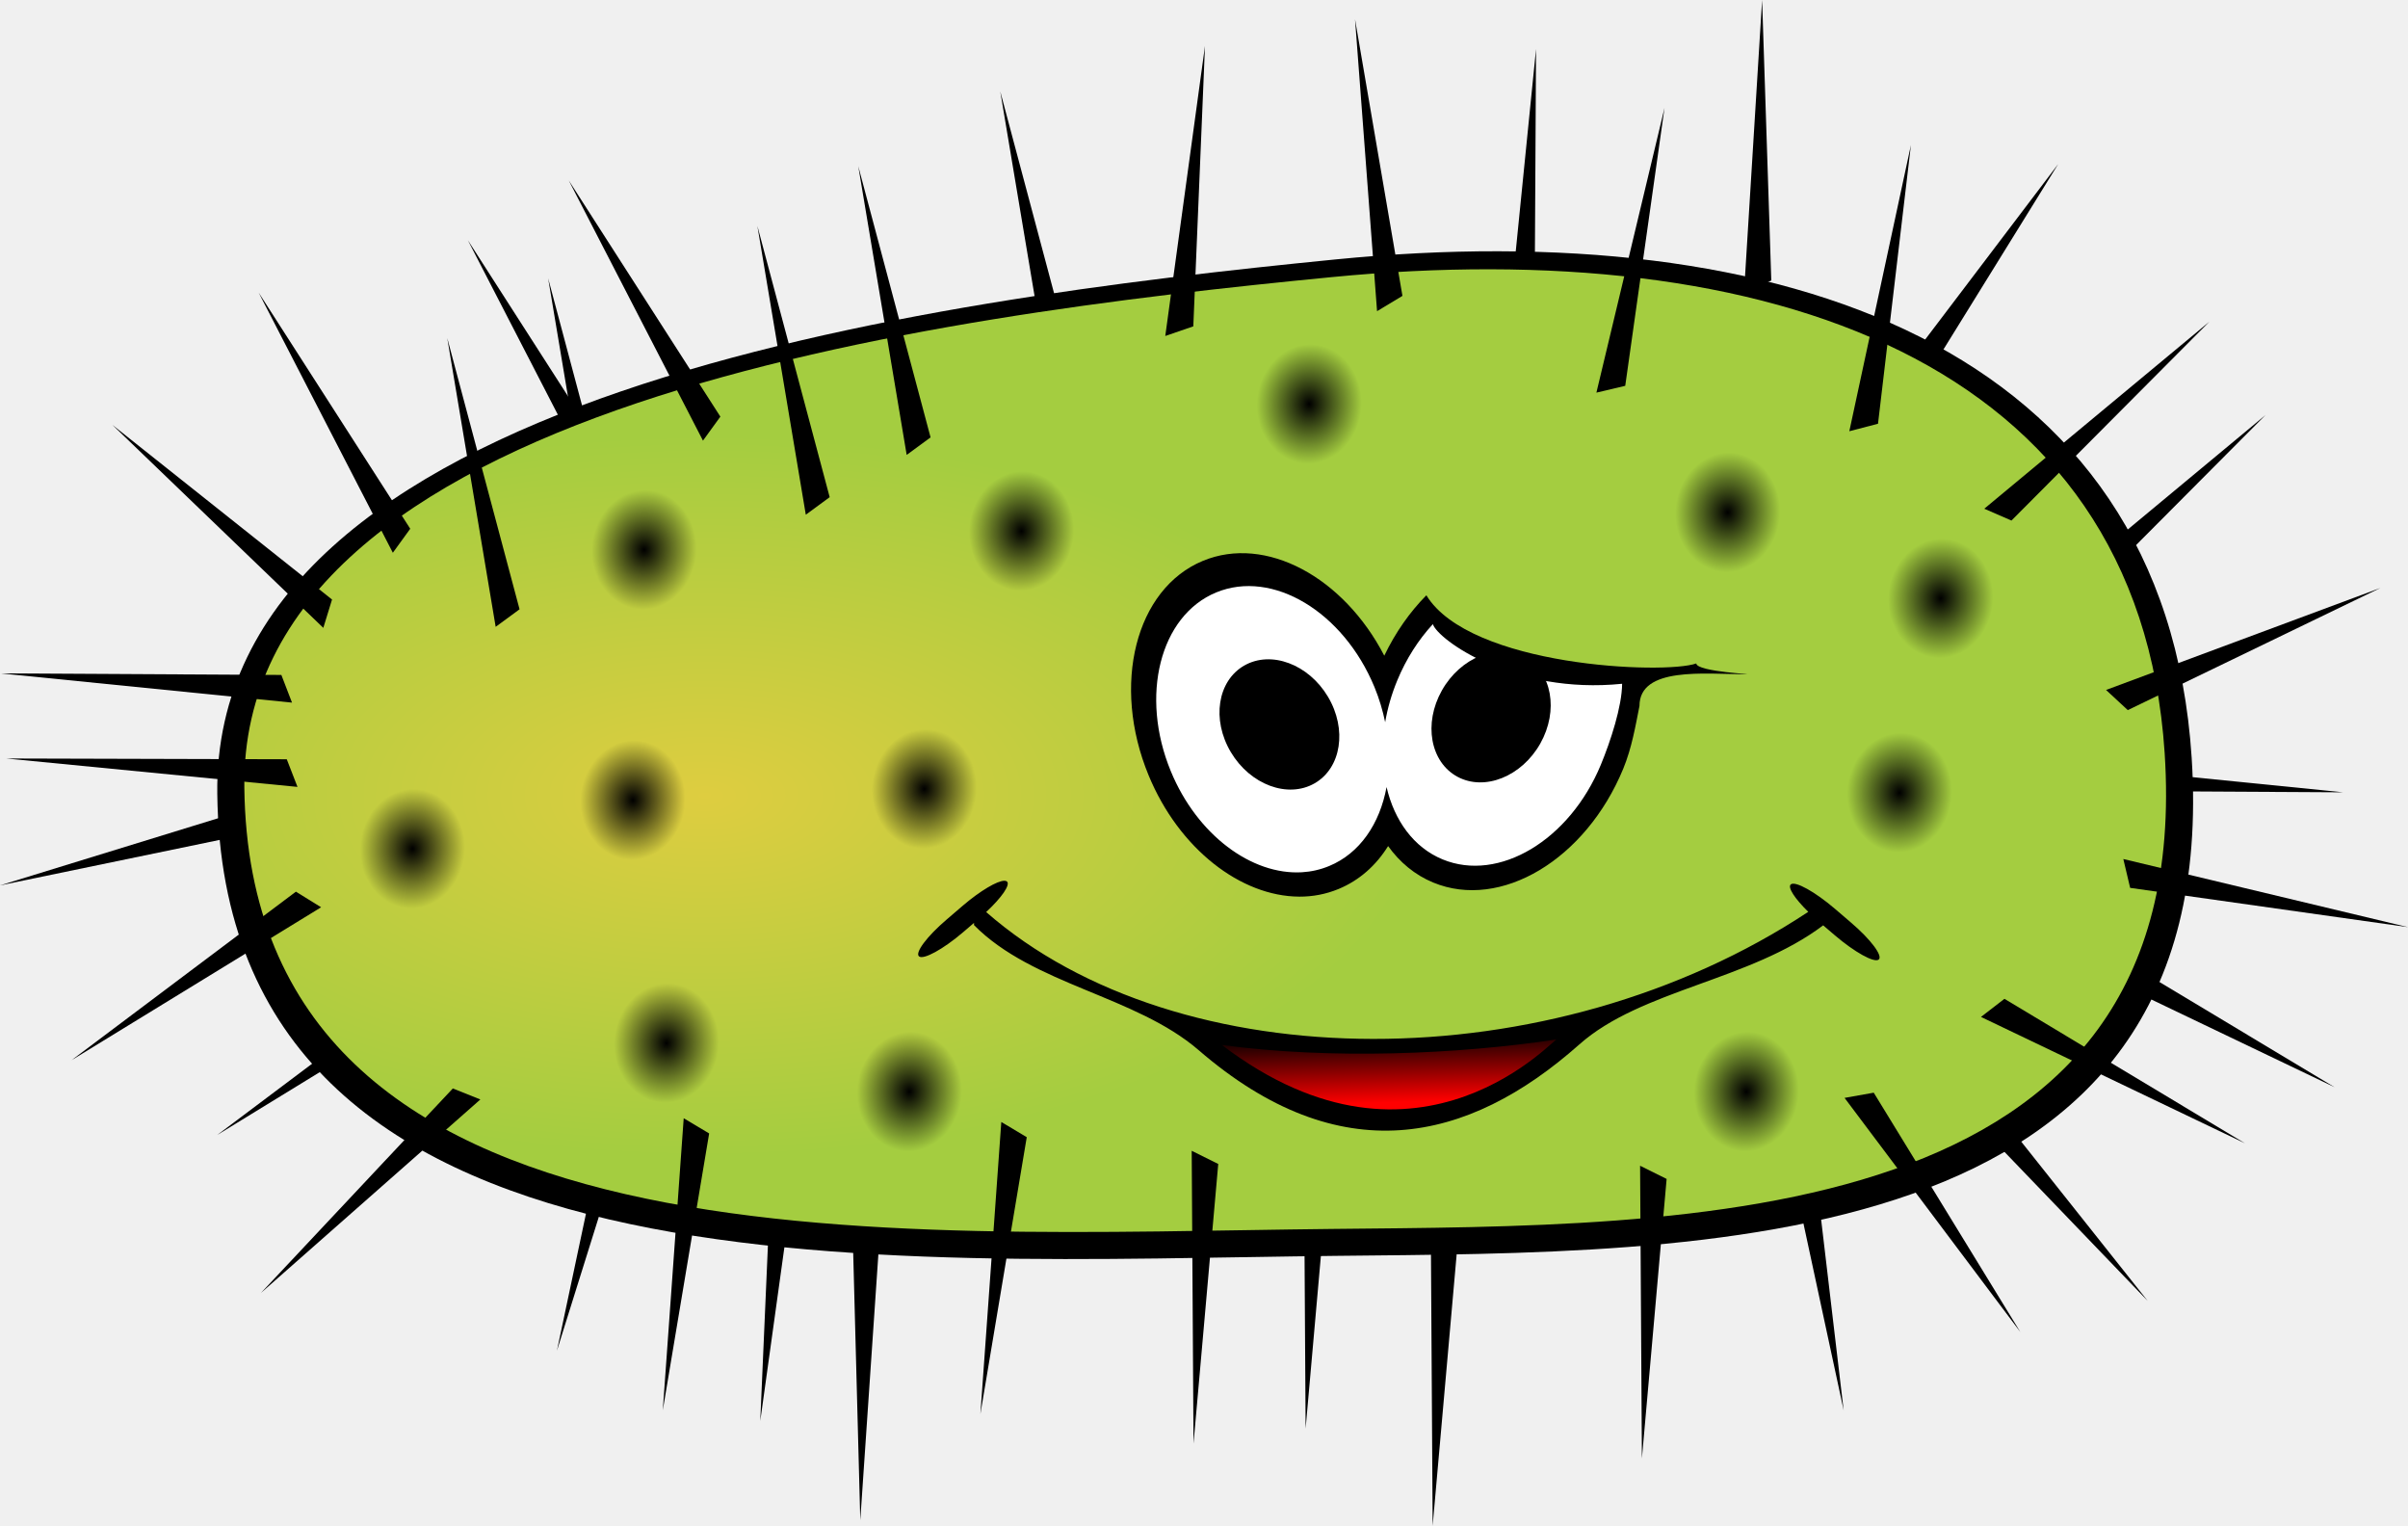
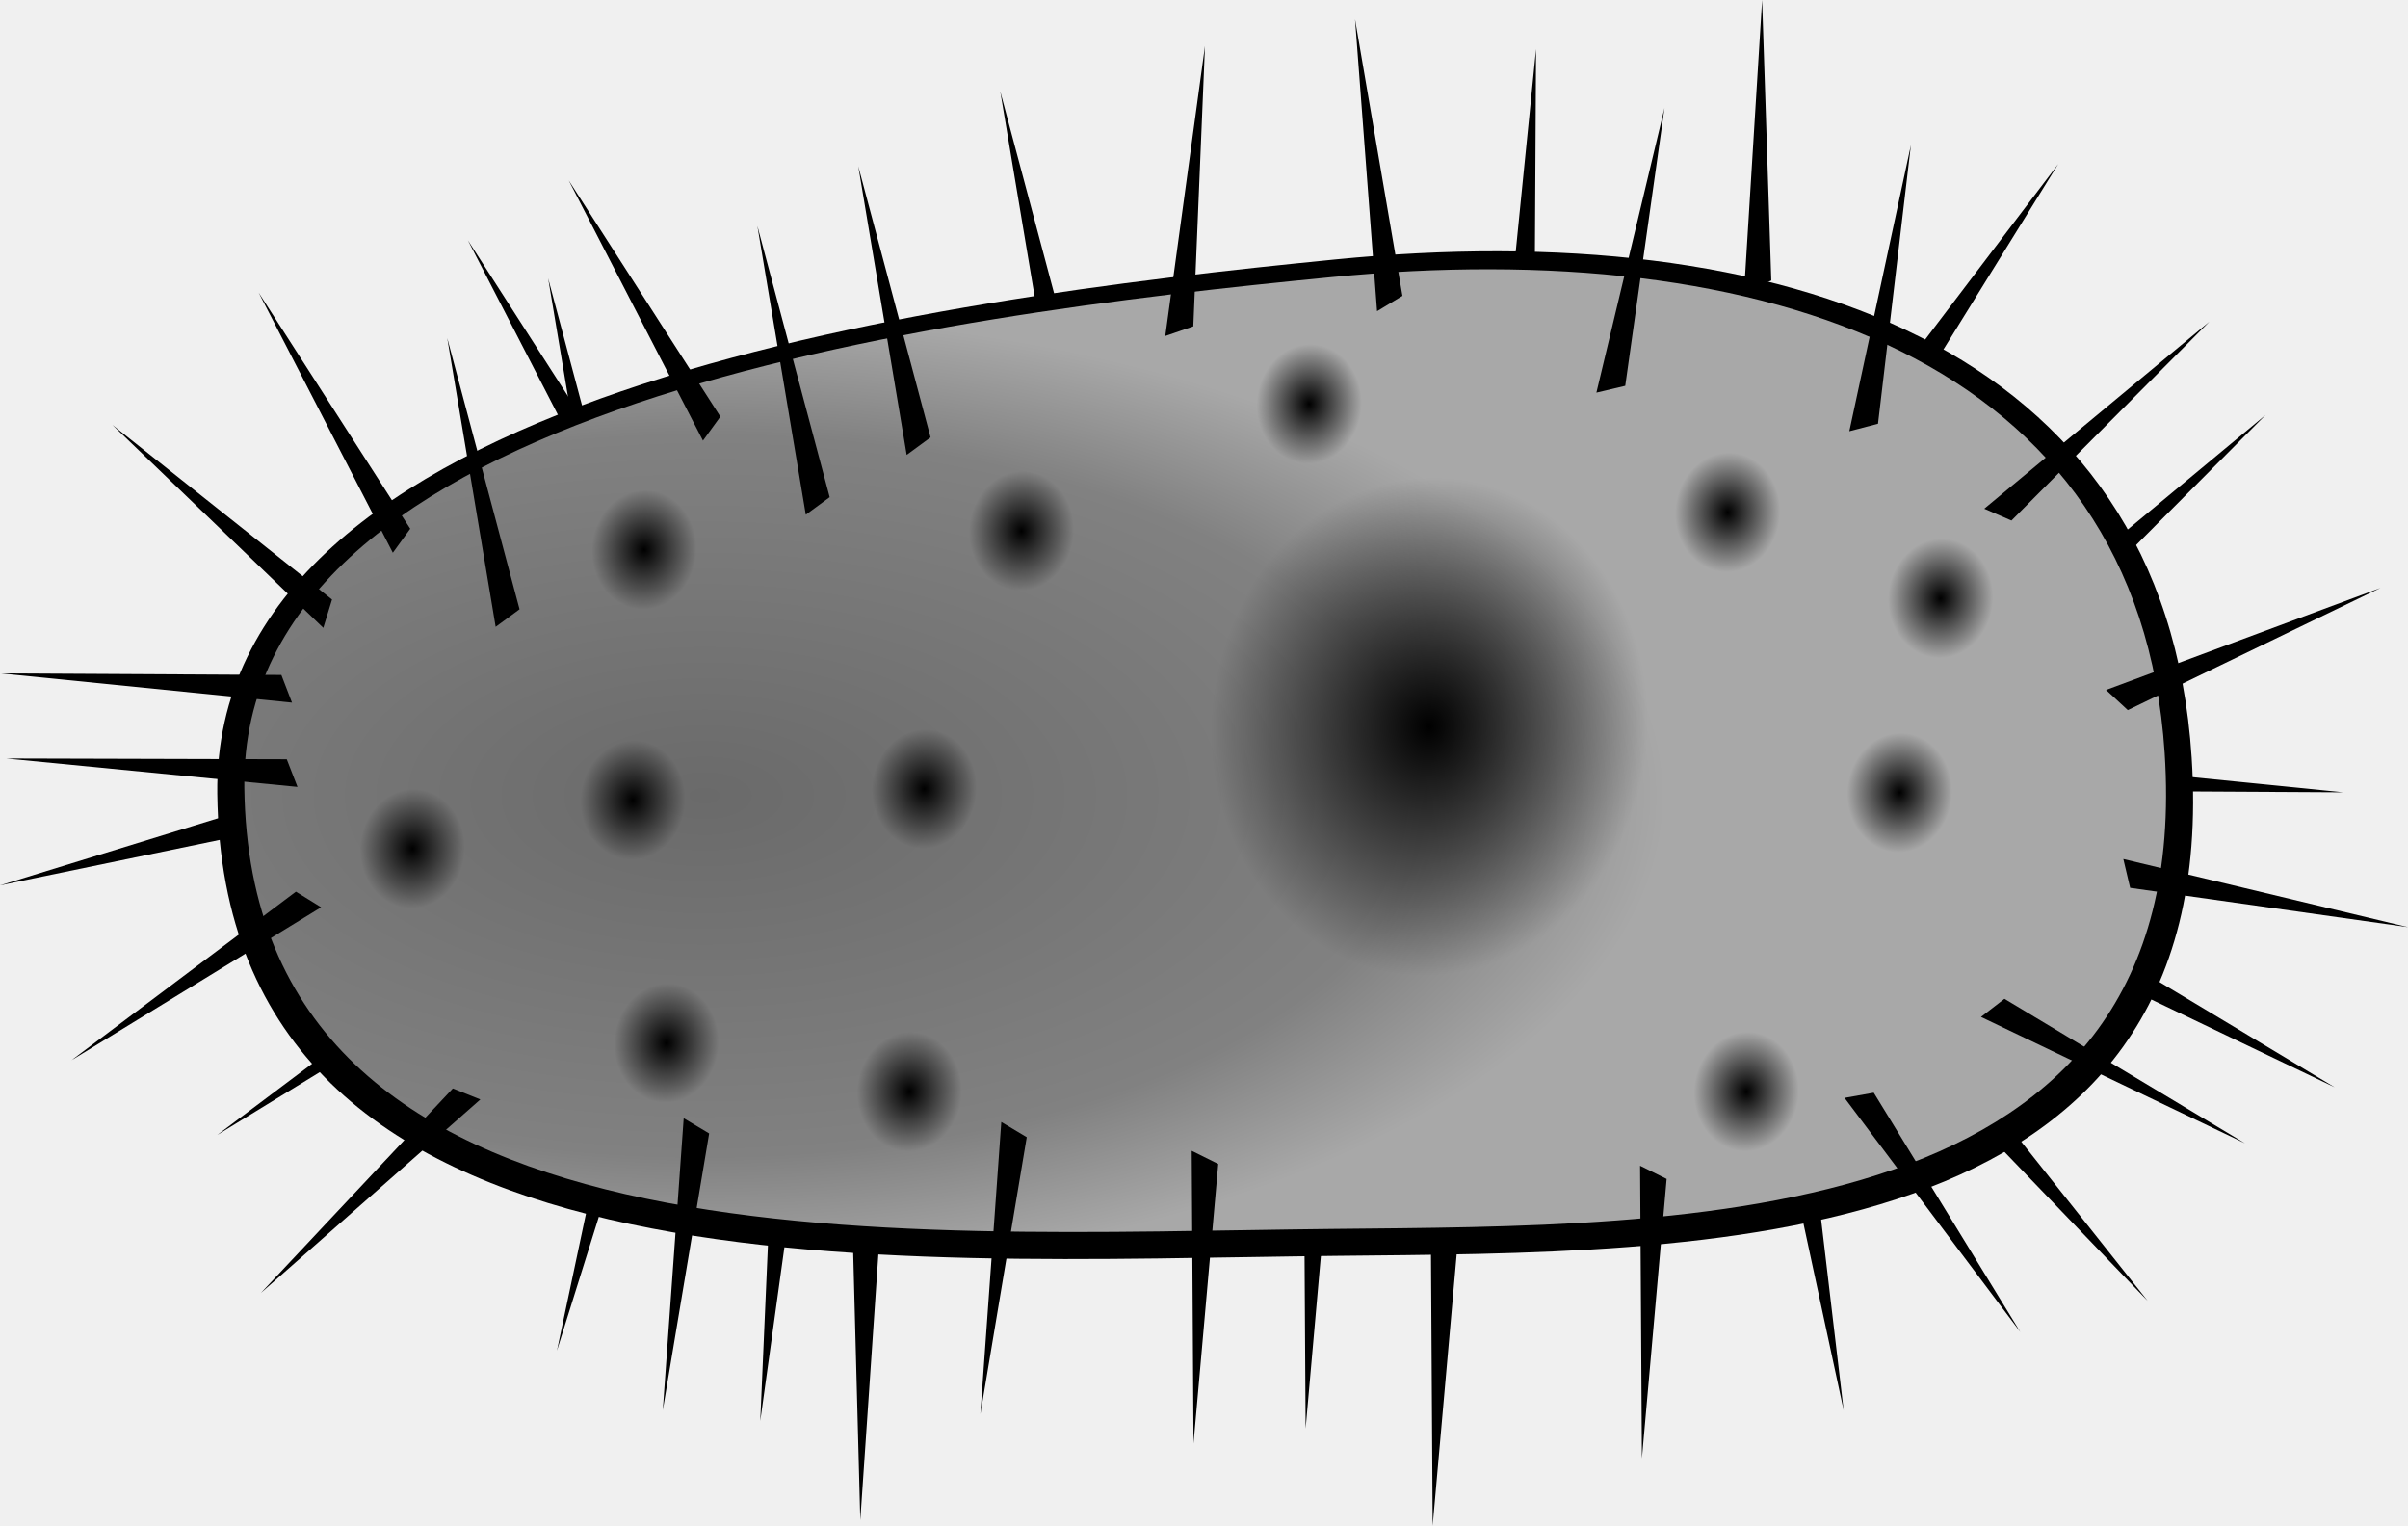
<svg xmlns="http://www.w3.org/2000/svg" xmlns:xlink="http://www.w3.org/1999/xlink" width="585.573" height="370.965" id="svg3543" version="1.1">
  <defs id="defs3545">
    <radialGradient xlink:href="#linearGradient4123" id="radialGradient4133" cx="246.712" cy="463.476" fx="246.712" fy="463.476" r="149.08" gradientTransform="matrix(1,0,0,0.5008652,0,224.3674)" gradientUnits="userSpaceOnUse" />
    <linearGradient id="linearGradient4123">
-       <stop style="stop-color:#decd40;stop-opacity:1;" offset="0" id="stop4125" />
-       <stop id="stop4131" offset="0.749" style="stop-color:#a4cd40;stop-opacity:1;" />
-       <stop style="stop-color:#a4cd40;stop-opacity:1;" offset="1" id="stop4127" />
+       <stop style="stop-color:#6a6a6a;stop-opacity:1;" offset="0" id="stop4125" />
+       <stop id="stop4131" offset="0.749" style="stop-color:#818181;stop-opacity:1;" />
+       <stop style="stop-color:#a8a8a8;stop-opacity:1;" offset="1" id="stop4127" />
    </linearGradient>
    <linearGradient y2="221.269" x2="338.559" y1="231.889" x1="338.98" gradientTransform="translate(172.9422,-43.42742)" gradientUnits="userSpaceOnUse" id="linearGradient4186" xlink:href="#linearGradient5732-8" />
    <linearGradient id="linearGradient5732-8">
      <stop id="stop5734-4" offset="0" style="stop-color:#ff0000;stop-opacity:1;" />
      <stop id="stop5736-0" offset="1" style="stop-color:#ff0000;stop-opacity:0;" />
    </linearGradient>
    <radialGradient xlink:href="#linearGradient4307" id="radialGradient4313" cx="95.074" cy="339.283" fx="95.074" fy="339.283" r="11.594" gradientTransform="matrix(0.6992704,0.0593414,-0.0676847,0.7975866,51.5559,63.0336)" gradientUnits="userSpaceOnUse" />
    <linearGradient id="linearGradient4307">
      <stop style="stop-color:#000000;stop-opacity:1;" offset="0" id="stop4309" />
      <stop style="stop-color:#000000;stop-opacity:0;" offset="1" id="stop4311" />
    </linearGradient>
    <radialGradient xlink:href="#linearGradient4307" id="radialGradient4317" gradientUnits="userSpaceOnUse" gradientTransform="matrix(0.6992704,0.0593414,-0.0676847,0.7975866,51.5559,63.0336)" cx="95.074" cy="339.283" fx="95.074" fy="339.283" r="11.594" />
    <radialGradient xlink:href="#linearGradient4307" id="radialGradient4321" gradientUnits="userSpaceOnUse" gradientTransform="matrix(0.6992704,0.0593414,-0.0676847,0.7975866,51.5559,63.0336)" cx="95.074" cy="339.283" fx="95.074" fy="339.283" r="11.594" />
    <radialGradient xlink:href="#linearGradient4307" id="radialGradient4325" gradientUnits="userSpaceOnUse" gradientTransform="matrix(0.6992704,0.0593414,-0.0676847,0.7975866,51.5559,63.0336)" cx="95.074" cy="339.283" fx="95.074" fy="339.283" r="11.594" />
    <radialGradient xlink:href="#linearGradient4307" id="radialGradient4329" gradientUnits="userSpaceOnUse" gradientTransform="matrix(0.6992704,0.0593414,-0.0676847,0.7975866,51.5559,63.0336)" cx="95.074" cy="339.283" fx="95.074" fy="339.283" r="11.594" />
    <radialGradient xlink:href="#linearGradient4307" id="radialGradient4333" gradientUnits="userSpaceOnUse" gradientTransform="matrix(0.6992704,0.0593414,-0.0676847,0.7975866,51.5559,63.0336)" cx="95.074" cy="339.283" fx="95.074" fy="339.283" r="11.594" />
    <radialGradient xlink:href="#linearGradient4307" id="radialGradient4337" gradientUnits="userSpaceOnUse" gradientTransform="matrix(0.6992704,0.0593414,-0.0676847,0.7975866,51.5559,63.0336)" cx="95.074" cy="339.283" fx="95.074" fy="339.283" r="11.594" />
    <radialGradient xlink:href="#linearGradient4307" id="radialGradient4341" gradientUnits="userSpaceOnUse" gradientTransform="matrix(0.6992704,0.0593414,-0.0676847,0.7975866,51.5559,63.0336)" cx="95.074" cy="339.283" fx="95.074" fy="339.283" r="11.594" />
    <radialGradient xlink:href="#linearGradient4307" id="radialGradient4345" gradientUnits="userSpaceOnUse" gradientTransform="matrix(0.6992704,0.0593414,-0.0676847,0.7975866,51.5559,63.0336)" cx="95.074" cy="339.283" fx="95.074" fy="339.283" r="11.594" />
    <radialGradient xlink:href="#linearGradient4307" id="radialGradient4349" gradientUnits="userSpaceOnUse" gradientTransform="matrix(0.6992704,0.0593414,-0.0676847,0.7975866,51.5559,63.0336)" cx="95.074" cy="339.283" fx="95.074" fy="339.283" r="11.594" />
    <radialGradient xlink:href="#linearGradient4307" id="radialGradient4353" gradientUnits="userSpaceOnUse" gradientTransform="matrix(0.6992704,0.0593414,-0.0676847,0.7975866,51.5559,63.0336)" cx="95.074" cy="339.283" fx="95.074" fy="339.283" r="11.594" />
    <radialGradient xlink:href="#linearGradient4307" id="radialGradient4357" gradientUnits="userSpaceOnUse" gradientTransform="matrix(0.6992704,0.0593414,-0.0676847,0.7975866,51.5559,63.0336)" cx="95.074" cy="339.283" fx="95.074" fy="339.283" r="11.594" />
    <radialGradient r="11.594" fy="339.283" fx="95.074" cy="339.283" cx="95.074" gradientTransform="matrix(0.6992704,0.0593414,-0.0676847,0.7975866,51.5559,63.0336)" gradientUnits="userSpaceOnUse" id="radialGradient3541" xlink:href="#linearGradient4307" />
+     <radialGradient xlink:href="#linearGradient4307-4" id="radialGradient4317-1" gradientUnits="userSpaceOnUse" gradientTransform="matrix(0.6992704,0.0593414,-0.0676847,0.7975866,51.5559,63.0336)" cx="95.074" cy="339.283" fx="95.074" fy="339.283" r="11.594" />
+     <linearGradient id="linearGradient4307-4">
+       <stop style="stop-color:#000000;stop-opacity:1;" offset="0" id="stop4309-6" />
+       <stop style="stop-color:#000000;stop-opacity:0;" offset="1" id="stop4311-3" />
+     </linearGradient>
+     <radialGradient r="11.594" fy="339.283" fx="95.074" cy="339.283" cx="95.074" gradientTransform="matrix(0.6992704,0.0593414,-0.0676847,0.7975866,51.5559,63.0336)" gradientUnits="userSpaceOnUse" id="radialGradient3087" xlink:href="#linearGradient4307-4" />
  </defs>
  <g id="layer1" transform="translate(-33.19936,-16.87992)">
    <g id="g4359" transform="matrix(1.567375,0,0,1.567375,-182.0925,-505.1676)">
      <path id="path4293" d="m 433.777,395.529 22.916,-37.018 -27.439,36.188 z" style="fill:#000000;fill-opacity:1;stroke:none" />
      <path id="path4291" d="m 458.13,428.312 30.717,-30.854 -34.934,29.019 z" style="fill:#000000;fill-opacity:1;stroke:none" />
      <path id="path4273" d="m 233.62,418.307 -11.217,-42.067 7.511,44.789 z" style="fill:#000000;fill-opacity:1;stroke:none" />
      <path id="path4287" d="m 443.5,500.779 27.076,34.093 -31.472,-32.741 z" style="fill:#000000;fill-opacity:1;stroke:none" />
      <path id="path4285" d="m 462.261,479.312 37.324,22.415 -40.965,-19.605 z" style="fill:#000000;fill-opacity:1;stroke:none" />
      <path id="path4279" d="m 457.393,455.733 43.536,0.242 -45.188,-4.534 z" style="fill:#000000;fill-opacity:1;stroke:none" />
      <path style="fill:#000000;fill-opacity:1;stroke:none" d="m 178.969,457.606 -41.611,12.806 44.472,-9.205 z" id="path4255" />
      <path id="path4257" d="m 205.877,482.983 -34.813,26.145 38.724,-23.726 z" style="fill:#000000;fill-opacity:1;stroke:none" />
      <path id="path4227" d="m 233.471,406.975 -23.522,-36.636 20.823,40.36 z" style="fill:#000000;fill-opacity:1;stroke:none" />
      <path style="fill:#000000;fill-opacity:1;stroke:none" d="m 261.304,510.374 -5.99,43.123 1.978,-45.372 z" id="path4229" />
      <path id="path4231" d="m 418.296,508.614 5.108,43.236 -9.558,-44.398 z" style="fill:#000000;fill-opacity:1;stroke:none" />
      <path style="fill:#000000;fill-opacity:1;stroke:none" d="m 236.774,501.041 -13.008,41.548 9.421,-44.427 z" id="path4235" />
      <path id="path4237" d="m 363.471,526.382 -3.837,43.368 -0.281,-45.414 z" style="fill:#000000;fill-opacity:1;stroke:none" />
      <path id="path3350" d="m 434.31,437.041 c 5.032,77.896 -76.051,76.674 -132.881,77.281 -70.133,0.748 -172.486,8.068 -173.444,-71.686 -0.748,-62.257 110.08,-76.598 173.444,-82.876 68.94,-6.83 128.735,13.101 132.881,77.281 z" style="fill:#000000;fill-opacity:1;fill-rule:evenodd;stroke:none" transform="translate(43.08454,13.55899)" />
      <path style="fill:#000000;fill-opacity:1;stroke:none" d="m 343.761,511.31 -3.837,43.368 -0.281,-45.414 z" id="path4263" />
      <path id="path4289" d="m 303.766,389.321 -11.217,-42.067 7.511,44.789 z" style="fill:#000000;fill-opacity:1;stroke:none" />
      <path style="fill:#000000;fill-opacity:1;stroke:none" d="m 375.432,384.214 0.242,-43.536 -4.534,45.188 z" id="path4217" />
      <path style="fill:url(#radialGradient4133);fill-opacity:1;fill-rule:evenodd;stroke:none" d="m 473.205,449.883 c 4.894,74.412 -73.969,73.244 -129.243,73.823 -68.213,0.715 -167.763,7.708 -168.696,-68.479 -0.728,-59.472 107.066,-73.171 168.696,-79.168 67.052,-6.525 125.211,12.515 129.243,73.823 z" id="path3353" />
-       <g id="g4209">
-         <path id="path6035-5" d="m 338.942,472.159 c 2.088,0.008 4.131,-0.376 6.094,-1.188 3.223,-1.332 5.817,-3.652 7.688,-6.656 1.799,2.511 4.153,4.48 7,5.656 10.47,4.326 23.659,-3.566 29.469,-17.625 1.346,-3.258 1.92,-6.711 2.53,-9.77 0.004,-6.127 10.103,-4.942 16.409,-4.911 2.04,0.01 -7.523,-0.355 -7.597,-1.679 -4.952,1.747 -35.112,0.503 -41.877,-10.576 -2.546,2.579 -4.788,5.743 -6.528,9.373 -6.326,-12.21 -18.402,-18.736 -28.125,-14.719 -10.47,4.326 -14.247,19.222 -8.438,33.281 4.72,11.423 14.326,18.778 23.375,18.812 z" style="fill:#000000;fill-opacity:1;fill-rule:evenodd;stroke:none" />
-         <path id="path6037-7" d="m 339.358,468.377 c 1.442,-0.085 2.856,-0.405 4.219,-0.969 4.765,-1.969 7.861,-6.573 8.906,-12.25 1.215,5.204 4.212,9.369 8.688,11.219 8.725,3.605 19.721,-2.972 24.562,-14.688 1.514,-3.664 3.272,-9.038 3.297,-12.55 -16.776,1.711 -28.607,-6.847 -29.363,-9.25 -2.22,2.404 -4.13,5.357 -5.527,8.738 -0.886,2.145 -1.509,4.335 -1.875,6.469 -0.375,-1.808 -0.909,-3.628 -1.656,-5.438 -4.841,-11.716 -15.838,-18.293 -24.562,-14.688 -8.725,3.605 -11.872,16.034 -7.031,27.75 4.085,9.885 12.557,16.118 20.344,15.656 z" style="fill:#ffffff;fill-opacity:1;fill-rule:evenodd;stroke:none" />
-         <path transform="matrix(-1.054538,0.6025812,-0.8216684,-1.378412,1205.848,216.1664)" d="m 719.201,144.944 c 0,3.662 -3.197,6.631 -7.141,6.631 -3.944,0 -7.141,-2.969 -7.141,-6.631 0,-3.662 3.197,-6.631 7.141,-6.631 3.944,0 7.141,2.969 7.141,6.631 z" id="path6045-1" style="fill:#000000;fill-opacity:1;fill-rule:evenodd;stroke:none" />
-         <path style="fill:#000000;fill-opacity:1;fill-rule:evenodd;stroke:none" id="path6049-0" d="m 719.201,144.944 c 0,3.662 -3.197,6.631 -7.141,6.631 -3.944,0 -7.141,-2.969 -7.141,-6.631 0,-3.662 3.197,-6.631 7.141,-6.631 3.944,0 7.141,2.969 7.141,6.631 z" transform="matrix(1.069002,0.576531,0.7876073,-1.398154,-506.6506,236.4177)" />
-       </g>
-       <g id="g3256-1" transform="matrix(1.248744,0,0,1.01856,-284.74,312.08)">
-         <path id="path5675-0" d="m 462.808,154.742 c -0.873,-0.008 -2.99,1.518 -5.145,3.773 l -2.024,2.127 c -2.463,2.577 -3.989,5.091 -3.43,5.625 0.559,0.534 2.991,-1.093 5.454,-3.67 l 1.372,-1.441 0,0.343 c 7.346,9.11 20.058,10.733 27.913,19.046 17.517,18.537 33.397,14.236 47.285,-0.867 7.703,-8.376 21.174,-9.706 30.306,-18.145 l 1.441,1.509 c 2.463,2.577 4.895,4.238 5.454,3.704 0.559,-0.534 -0.967,-3.048 -3.43,-5.625 l -2.024,-2.127 c -2.463,-2.577 -4.895,-4.238 -5.454,-3.704 -0.453,0.432 0.486,2.175 2.161,4.185 -31.962,25.912 -78.2,25.689 -102.143,0.034 1.935,-2.213 3.061,-4.198 2.572,-4.665 -0.07,-0.067 -0.184,-0.102 -0.309,-0.103 z" style="fill:#000000;fill-opacity:1;stroke:none" />
-         <path id="path5722-8" d="m 489.834,179.75 c 13.551,2.238 29.21,1.438 41.629,-0.85 0.27,-1.078 -16.918,23.921 -41.629,0.85 z" style="fill:url(#linearGradient4186);fill-opacity:1;stroke:none" />
-       </g>
      <path id="path4215" d="m 322.5,383.694 1.812,-43.499 -6.161,44.995 z" style="fill:#000000;fill-opacity:1;stroke:none" />
      <path id="path4219" d="m 412.174,376.585 -1.424,-43.514 -2.802,45.328 z" style="fill:#000000;fill-opacity:1;stroke:none" />
      <path style="fill:#000000;fill-opacity:1;stroke:none" d="m 449.434,413.819 30.717,-30.854 -34.934,29.019 z" id="path4221" />
      <path id="path4223" d="m 266.084,410.191 -11.217,-42.067 7.511,44.789 z" style="fill:#000000;fill-opacity:1;stroke:none" />
      <path style="fill:#000000;fill-opacity:1;stroke:none" d="m 428.731,398.802 5.108,-43.236 -9.558,44.398 z" id="path4225" />
      <path style="fill:#000000;fill-opacity:1;stroke:none" d="m 296.659,509.472 -7.192,42.939 3.244,-45.299 z" id="path4239" />
      <path id="path4233" d="m 428.069,502.568 22.741,37.126 -27.269,-36.317 z" style="fill:#000000;fill-opacity:1;stroke:none" />
      <path style="fill:#000000;fill-opacity:1;stroke:none" d="M 249.123,397.699 225.601,361.063 246.424,401.423 z" id="path4241" />
      <path style="fill:#000000;fill-opacity:1;stroke:none" d="m 281.736,400.916 -11.217,-42.067 7.511,44.789 z" id="path4243" />
      <path id="path4245" d="m 354.947,378.967 -7.356,-42.911 3.418,45.286 z" style="fill:#000000;fill-opacity:1;stroke:none" />
      <path id="path4247" d="m 389.514,392.919 6.093,-43.109 -10.568,44.168 z" style="fill:#000000;fill-opacity:1;stroke:none" />
      <path style="fill:#000000;fill-opacity:1;stroke:none" d="m 207.617,501.91 -29.797,31.743 34.066,-30.033 z" id="path4249" />
      <path id="path4251" d="m 181.012,437.769 -43.536,-0.242 45.188,4.534 z" style="fill:#000000;fill-opacity:1;stroke:none" />
      <path style="fill:#000000;fill-opacity:1;stroke:none" d="m 183.268,471.388 -34.813,26.145 38.724,-23.726 z" id="path4253" />
      <path style="fill:#000000;fill-opacity:1;stroke:none" d="m 326.369,513.628 -3.837,43.368 -0.281,-45.414 z" id="path4259" />
      <path style="fill:#000000;fill-opacity:1;stroke:none" d="m 395.936,515.947 -3.837,43.368 -0.281,-45.414 z" id="path4261" />
      <path id="path4265" d="m 181.851,450.848 -43.537,-0.12 45.2,4.407 z" style="fill:#000000;fill-opacity:1;stroke:none" />
      <path style="fill:#000000;fill-opacity:1;stroke:none" d="m 188.874,426.07 -34.082,-27.09 32.728,31.486 z" id="path4267" />
      <path style="fill:#000000;fill-opacity:1;stroke:none" d="m 217.967,427.583 -11.217,-42.067 7.511,44.789 z" id="path4269" />
      <path id="path4271" d="m 201.007,415.091 -23.522,-36.636 20.823,40.36 z" style="fill:#000000;fill-opacity:1;stroke:none" />
      <path id="path4275" d="m 247.383,508.892 -7.192,42.939 3.244,-45.299 z" style="fill:#000000;fill-opacity:1;stroke:none" />
      <path style="fill:#000000;fill-opacity:1;stroke:none" d="m 448.348,488.008 37.324,22.415 -40.965,-19.605 z" id="path4277" />
      <path style="fill:#000000;fill-opacity:1;stroke:none" d="m 467.851,470.798 43.109,6.093 -44.168,-10.568 z" id="path4281" />
      <path id="path4283" d="m 467.485,443.224 39.196,-18.951 -42.569,15.825 z" style="fill:#000000;fill-opacity:1;stroke:none" />
      <path id="path4295" d="m 273.787,525.449 -2.956,43.437 -1.203,-45.399 z" style="fill:#000000;fill-opacity:1;stroke:none" />
      <path transform="translate(140.4776,117.9087)" d="m 106.669,339.283 c 0,6.083 -5.191,11.015 -11.594,11.015 -6.403,0 -11.594,-4.931 -11.594,-11.015 0,-6.083 5.191,-11.015 11.594,-11.015 6.403,0 11.594,4.931 11.594,11.015 z" id="path4297" style="fill:url(#radialGradient4313);fill-opacity:1;fill-rule:evenodd;stroke:none" />
      <path style="fill:url(#radialGradient4317);fill-opacity:1;fill-rule:evenodd;stroke:none" id="path4315" d="m 106.669,339.283 c 0,6.083 -5.191,11.015 -11.594,11.015 -6.403,0 -11.594,-4.931 -11.594,-11.015 0,-6.083 5.191,-11.015 11.594,-11.015 6.403,0 11.594,4.931 11.594,11.015 z" transform="translate(200.7685,76.16881)" />
      <path transform="translate(145.6951,155.5905)" d="m 106.669,339.283 c 0,6.083 -5.191,11.015 -11.594,11.015 -6.403,0 -11.594,-4.931 -11.594,-11.015 0,-6.083 5.191,-11.015 11.594,-11.015 6.403,0 11.594,4.931 11.594,11.015 z" id="path4319" style="fill:url(#radialGradient4321);fill-opacity:1;fill-rule:evenodd;stroke:none" />
      <path style="fill:url(#radialGradient4325);fill-opacity:1;fill-rule:evenodd;stroke:none" id="path4323" d="m 106.669,339.283 c 0,6.083 -5.191,11.015 -11.594,11.015 -6.403,0 -11.594,-4.931 -11.594,-11.015 0,-6.083 5.191,-11.015 11.594,-11.015 6.403,0 11.594,4.931 11.594,11.015 z" transform="translate(106.2741,125.4451)" />
      <path transform="translate(337.0029,116.7493)" d="m 106.669,339.283 c 0,6.083 -5.191,11.015 -11.594,11.015 -6.403,0 -11.594,-4.931 -11.594,-11.015 0,-6.083 5.191,-11.015 11.594,-11.015 6.403,0 11.594,4.931 11.594,11.015 z" id="path4327" style="fill:url(#radialGradient4329);fill-opacity:1;fill-rule:evenodd;stroke:none" />
      <path style="fill:url(#radialGradient4333);fill-opacity:1;fill-rule:evenodd;stroke:none" id="path4331" d="m 106.669,339.283 c 0,6.083 -5.191,11.015 -11.594,11.015 -6.403,0 -11.594,-4.931 -11.594,-11.015 0,-6.083 5.191,-11.015 11.594,-11.015 6.403,0 11.594,4.931 11.594,11.015 z" transform="translate(310.3357,73.27021)" />
      <path transform="translate(313.2343,163.1269)" d="m 106.669,339.283 c 0,6.083 -5.191,11.015 -11.594,11.015 -6.403,0 -11.594,-4.931 -11.594,-11.015 0,-6.083 5.191,-11.015 11.594,-11.015 6.403,0 11.594,4.931 11.594,11.015 z" id="path4335" style="fill:url(#radialGradient4337);fill-opacity:1;fill-rule:evenodd;stroke:none" />
      <path style="fill:url(#radialGradient4341);fill-opacity:1;fill-rule:evenodd;stroke:none" id="path4339" d="m 106.669,339.283 c 0,6.083 -5.191,11.015 -11.594,11.015 -6.403,0 -11.594,-4.931 -11.594,-11.015 0,-6.083 5.191,-11.015 11.594,-11.015 6.403,0 11.594,4.931 11.594,11.015 z" transform="translate(245.407,56.45831)" />
      <path transform="translate(185.6958,116.1695)" d="m 106.669,339.283 c 0,6.083 -5.191,11.015 -11.594,11.015 -6.403,0 -11.594,-4.931 -11.594,-11.015 0,-6.083 5.191,-11.015 11.594,-11.015 6.403,0 11.594,4.931 11.594,11.015 z" id="path4343" style="fill:url(#radialGradient4345);fill-opacity:1;fill-rule:evenodd;stroke:none" />
      <path style="fill:url(#radialGradient4349);fill-opacity:1;fill-rule:evenodd;stroke:none" id="path4347" d="m 106.669,339.283 c 0,6.083 -5.191,11.015 -11.594,11.015 -6.403,0 -11.594,-4.931 -11.594,-11.015 0,-6.083 5.191,-11.015 11.594,-11.015 6.403,0 11.594,4.931 11.594,11.015 z" transform="translate(183.3769,163.1269)" />
      <path transform="translate(142.2167,79.06741)" d="m 106.669,339.283 c 0,6.083 -5.191,11.015 -11.594,11.015 -6.403,0 -11.594,-4.931 -11.594,-11.015 0,-6.083 5.191,-11.015 11.594,-11.015 6.403,0 11.594,4.931 11.594,11.015 z" id="path4351" style="fill:url(#radialGradient4353);fill-opacity:1;fill-rule:evenodd;stroke:none" />
      <path style="fill:url(#radialGradient3541);fill-opacity:1;fill-rule:evenodd;stroke:none" id="path4355" d="m 106.669,339.283 c 0,6.083 -5.191,11.015 -11.594,11.015 -6.403,0 -11.594,-4.931 -11.594,-11.015 0,-6.083 5.191,-11.015 11.594,-11.015 6.403,0 11.594,4.931 11.594,11.015 z" transform="translate(343.3798,86.60378)" />
+       <path style="fill:url(#radialGradient3087);fill-opacity:1;fill-rule:evenodd;stroke:none" id="path4315-7" d="m 106.669,339.283 a 11.594,11.015 0 1 1 -23.189,0 11.594,11.015 0 1 1 23.189,0 z" transform="matrix(4.164071,0,0,4.164071,-36.82909,-967.0162)" />
    </g>
  </g>
</svg>
